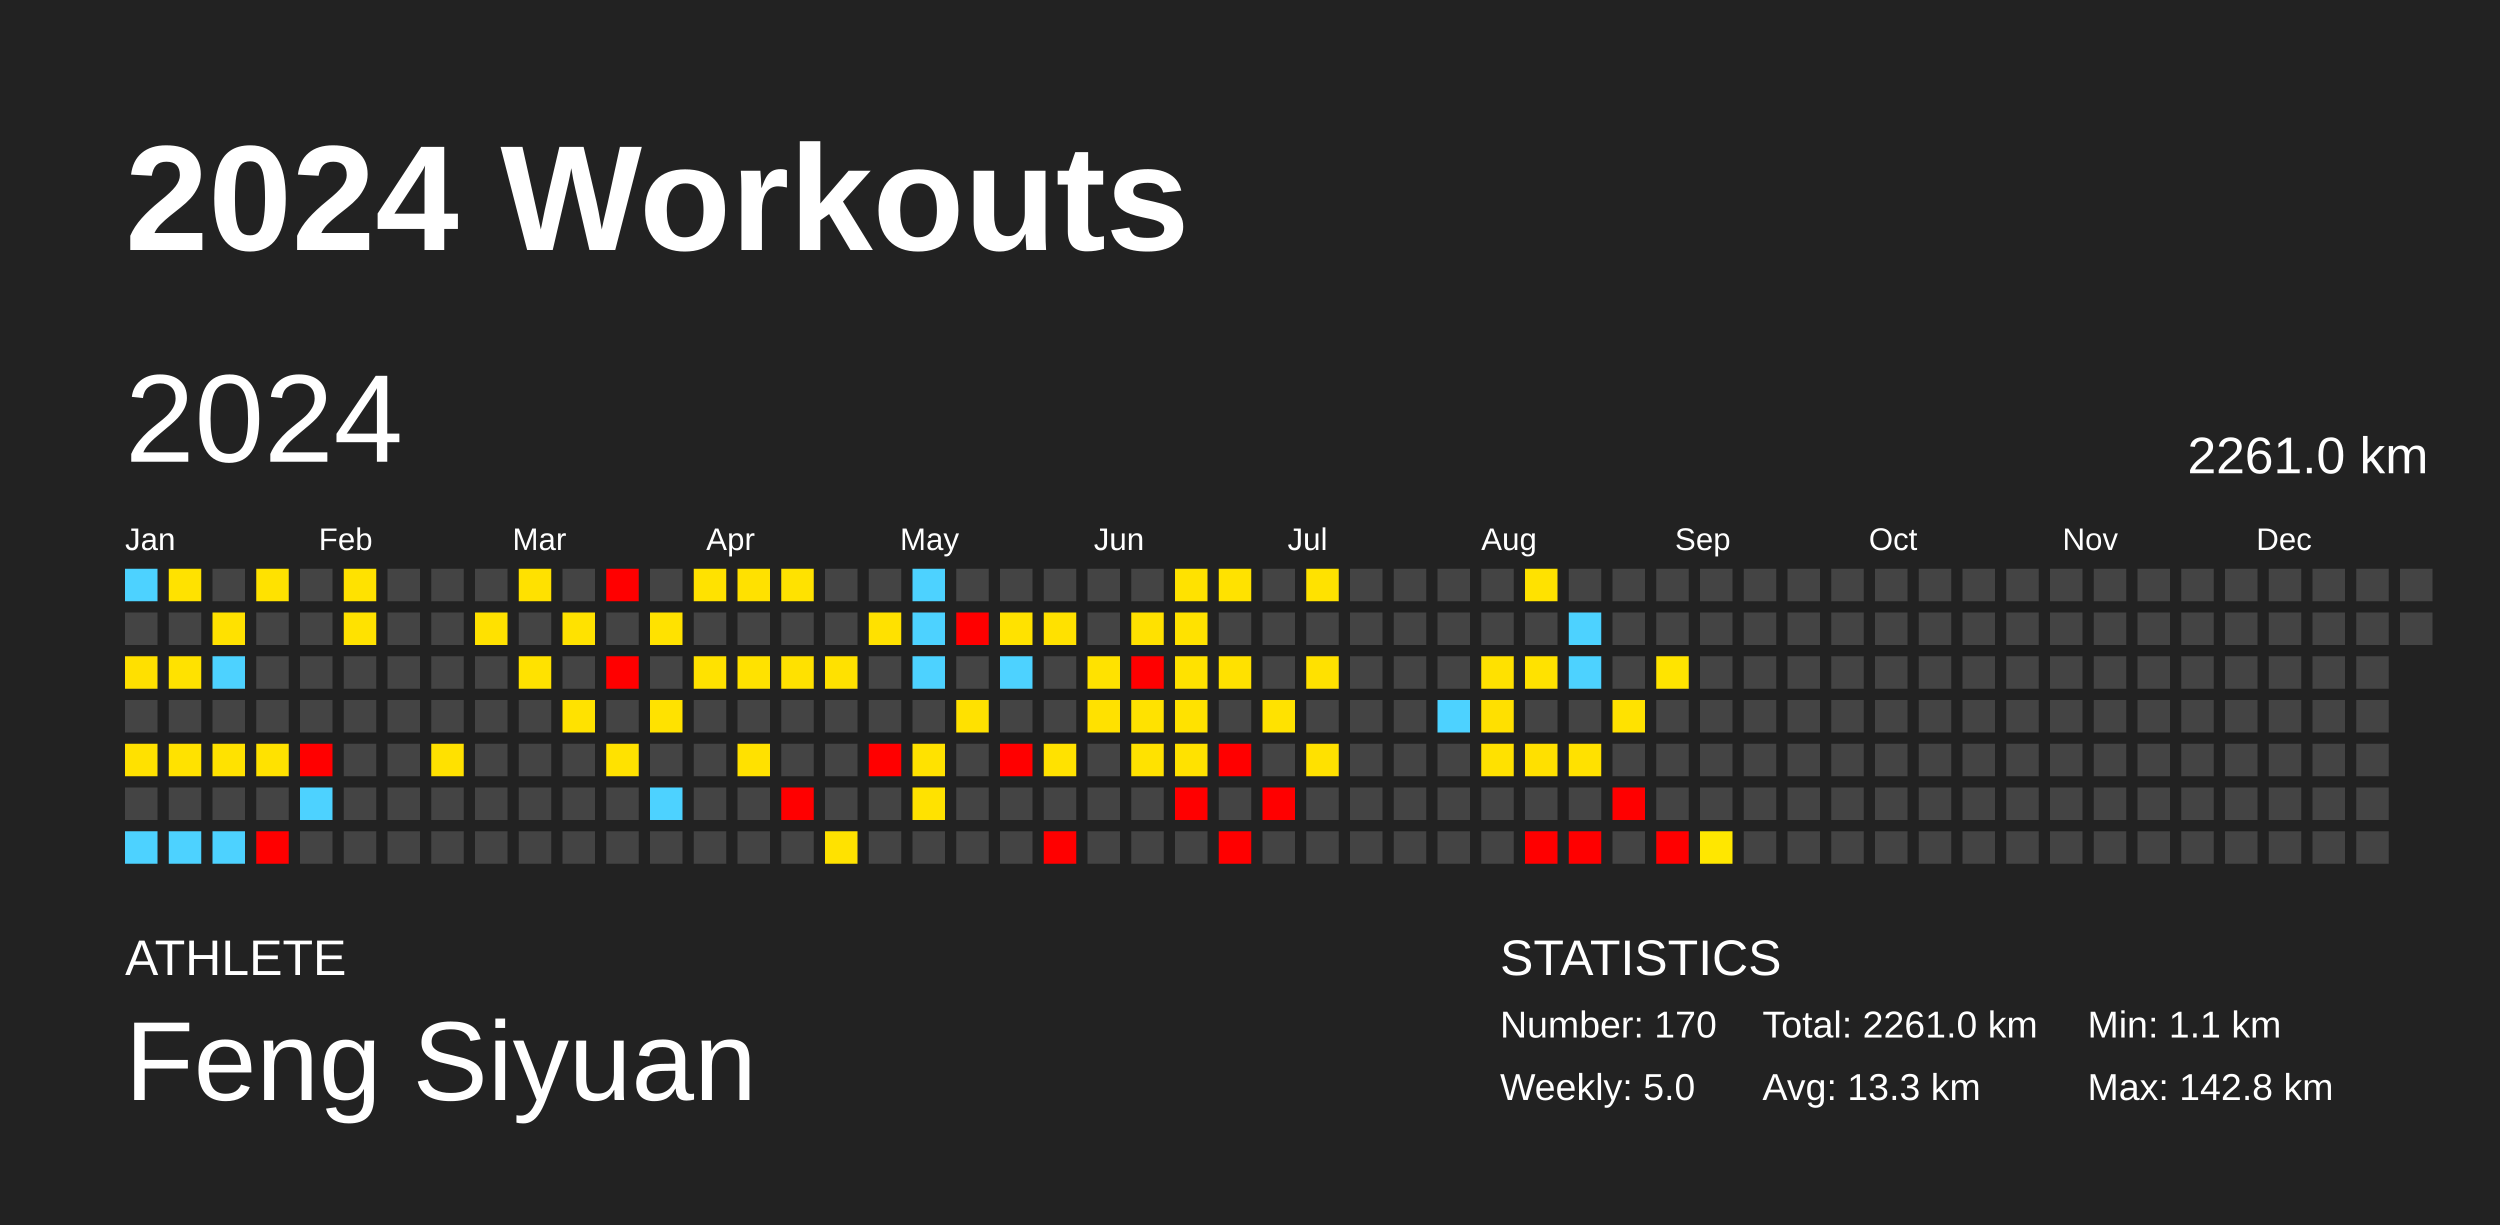
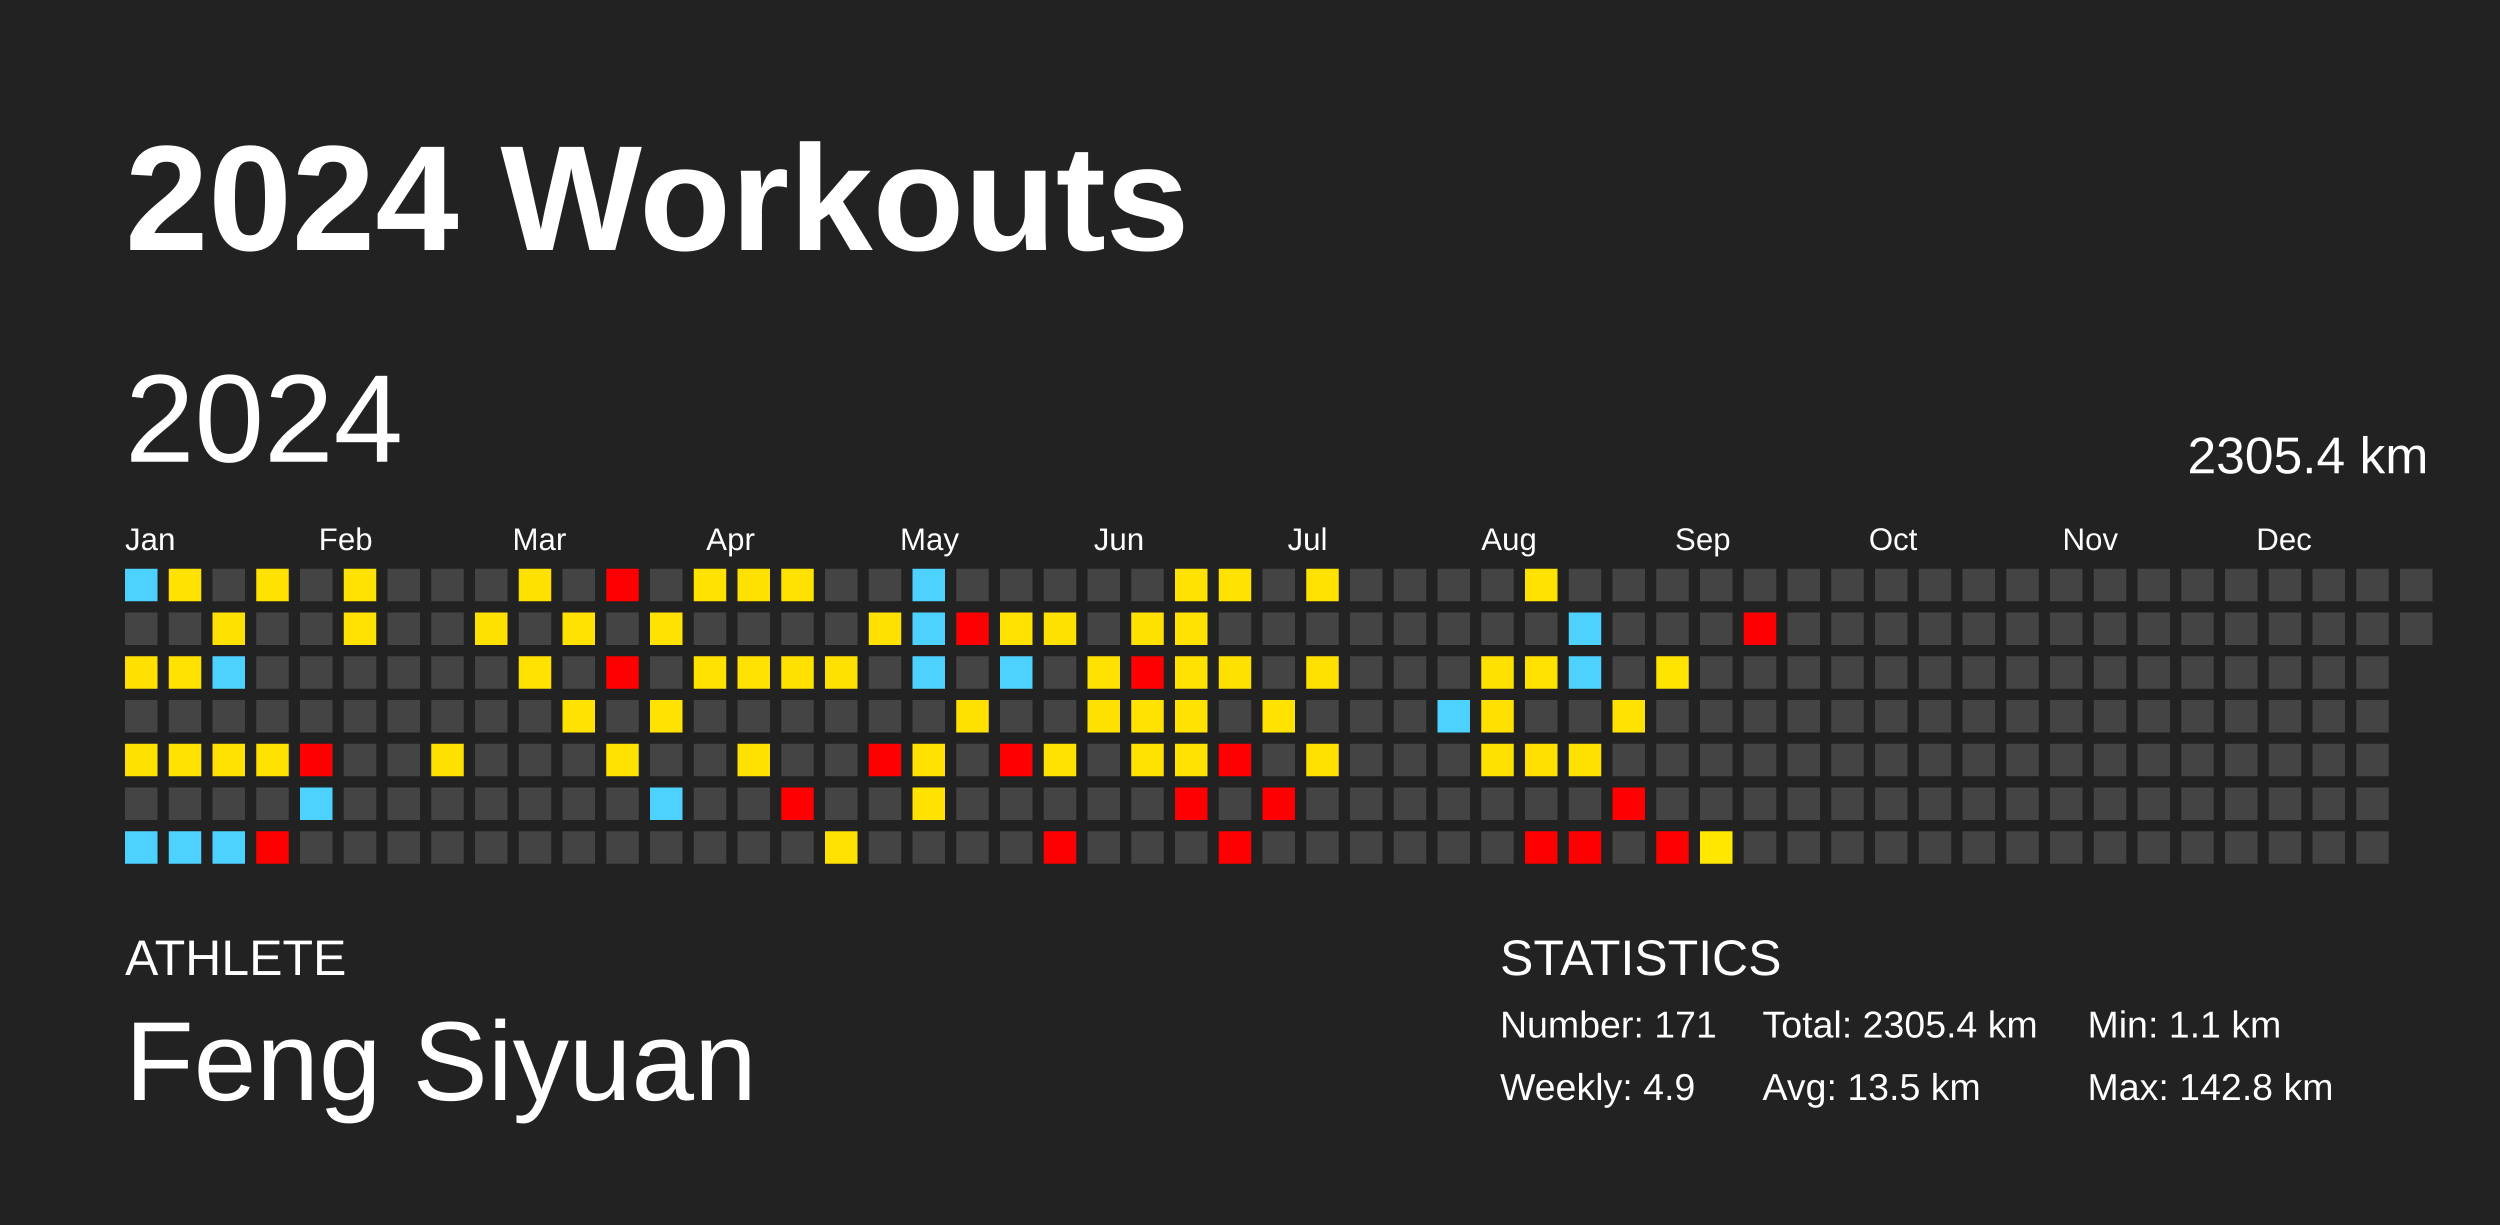
<svg xmlns="http://www.w3.org/2000/svg" baseProfile="full" height="98mm" version="1.1" viewBox="0,0,200,98" width="200mm">
  <defs />
  <rect fill="#222222" height="98" width="200" x="0" y="0" />
  <text fill="#FFFFFF" style="font-size:12px; font-family:Arial; font-weight:bold;" x="10" y="20">2024 Workouts</text>
  <text fill="#FFFFFF" style="font-size:4px; font-family:Arial" x="10" y="78">ATHLETE</text>
  <text fill="#FFFFFF" style="font-size:9px; font-family:Arial" x="10" y="88">Feng Siyuan</text>
  <text fill="#FFFFFF" style="font-size:4px; font-family:Arial" x="120" y="78">STATISTICS</text>
-   <text fill="#FFFFFF" style="font-size:3px; font-family:Arial" x="120" y="83">Number: 170</text>
-   <text fill="#FFFFFF" style="font-size:3px; font-family:Arial" x="120" y="88">Weekly: 5.0</text>
-   <text fill="#FFFFFF" style="font-size:3px; font-family:Arial" x="141" y="83">Total: 2261.0 km</text>
-   <text fill="#FFFFFF" style="font-size:3px; font-family:Arial" x="141" y="88">Avg: 13.3 km</text>
+   <text fill="#FFFFFF" style="font-size:3px; font-family:Arial" x="120" y="83">Number: 171</text>
+   <text fill="#FFFFFF" style="font-size:3px; font-family:Arial" x="120" y="88">Weekly: 4.9</text>
+   <text fill="#FFFFFF" style="font-size:3px; font-family:Arial" x="141" y="83">Total: 2305.4 km</text>
+   <text fill="#FFFFFF" style="font-size:3px; font-family:Arial" x="141" y="88">Avg: 13.5 km</text>
  <text fill="#FFFFFF" style="font-size:3px; font-family:Arial" x="167" y="83">Min: 1.1 km</text>
  <text fill="#FFFFFF" style="font-size:3px; font-family:Arial" x="167" y="88">Max: 142.8 km</text>
  <text dominant-baseline="hanging" fill="#FFFFFF" style="font-size:10.0px; font-family:Arial;" x="10" y="30">2024</text>
-   <text dominant-baseline="hanging" fill="#FFFFFF" style="font-size:4.125px; font-family:Arial;" x="175" y="35">2261.0 km</text>
+   <text dominant-baseline="hanging" fill="#FFFFFF" style="font-size:4.125px; font-family:Arial;" x="175" y="35">2305.4 km</text>
  <text fill="#FFFFFF" style="font-size:2.5px; font-family:Arial" x="10.0" y="44">Jan</text>
  <text fill="#FFFFFF" style="font-size:2.5px; font-family:Arial" x="25.5" y="44">Feb</text>
  <text fill="#FFFFFF" style="font-size:2.5px; font-family:Arial" x="41.0" y="44">Mar</text>
  <text fill="#FFFFFF" style="font-size:2.5px; font-family:Arial" x="56.5" y="44">Apr</text>
  <text fill="#FFFFFF" style="font-size:2.5px; font-family:Arial" x="72.0" y="44">May</text>
  <text fill="#FFFFFF" style="font-size:2.5px; font-family:Arial" x="87.5" y="44">Jun</text>
  <text fill="#FFFFFF" style="font-size:2.5px; font-family:Arial" x="103.0" y="44">Jul</text>
  <text fill="#FFFFFF" style="font-size:2.5px; font-family:Arial" x="118.5" y="44">Aug</text>
  <text fill="#FFFFFF" style="font-size:2.5px; font-family:Arial" x="134.0" y="44">Sep</text>
  <text fill="#FFFFFF" style="font-size:2.5px; font-family:Arial" x="149.5" y="44">Oct</text>
  <text fill="#FFFFFF" style="font-size:2.5px; font-family:Arial" x="165.0" y="44">Nov</text>
  <text fill="#FFFFFF" style="font-size:2.5px; font-family:Arial" x="180.5" y="44">Dec</text>
  <rect fill="#4dd2ff" height="2.6" width="2.6" x="10.0" y="45.5" />
  <rect fill="#444444" height="2.6" width="2.6" x="10.0" y="49.0" />
  <rect fill="#ffe000" height="2.6" width="2.6" x="10.0" y="52.5" />
  <rect fill="#444444" height="2.6" width="2.6" x="10.0" y="56.0" />
  <rect fill="#ffe100" height="2.6" width="2.6" x="10.0" y="59.5" />
  <rect fill="#444444" height="2.6" width="2.6" x="10.0" y="63.0" />
  <rect fill="#4dd2ff" height="2.6" width="2.6" x="10.0" y="66.5" />
  <rect fill="#ffe200" height="2.6" width="2.6" x="13.5" y="45.5" />
  <rect fill="#444444" height="2.6" width="2.6" x="13.5" y="49.0" />
  <rect fill="#ffe200" height="2.6" width="2.6" x="13.5" y="52.5" />
  <rect fill="#444444" height="2.6" width="2.6" x="13.5" y="56.0" />
  <rect fill="#ffe200" height="2.6" width="2.6" x="13.5" y="59.5" />
  <rect fill="#444444" height="2.6" width="2.6" x="13.5" y="63.0" />
  <rect fill="#4dd2ff" height="2.6" width="2.6" x="13.5" y="66.5" />
  <rect fill="#444444" height="2.6" width="2.6" x="17.0" y="45.5" />
  <rect fill="#ffe100" height="2.6" width="2.6" x="17.0" y="49.0" />
  <rect fill="#4dd2ff" height="2.6" width="2.6" x="17.0" y="52.5" />
  <rect fill="#444444" height="2.6" width="2.6" x="17.0" y="56.0" />
  <rect fill="#ffe200" height="2.6" width="2.6" x="17.0" y="59.5" />
  <rect fill="#444444" height="2.6" width="2.6" x="17.0" y="63.0" />
  <rect fill="#4dd2ff" height="2.6" width="2.6" x="17.0" y="66.5" />
  <rect fill="#ffe200" height="2.6" width="2.6" x="20.5" y="45.5" />
  <rect fill="#444444" height="2.6" width="2.6" x="20.5" y="49.0" />
  <rect fill="#444444" height="2.6" width="2.6" x="20.5" y="52.5" />
  <rect fill="#444444" height="2.6" width="2.6" x="20.5" y="56.0" />
  <rect fill="#ffe200" height="2.6" width="2.6" x="20.5" y="59.5" />
  <rect fill="#444444" height="2.6" width="2.6" x="20.5" y="63.0" />
  <rect fill="red" height="2.6" width="2.6" x="20.5" y="66.5" />
  <rect fill="#444444" height="2.6" width="2.6" x="24.0" y="45.5" />
  <rect fill="#444444" height="2.6" width="2.6" x="24.0" y="49.0" />
  <rect fill="#444444" height="2.6" width="2.6" x="24.0" y="52.5" />
  <rect fill="#444444" height="2.6" width="2.6" x="24.0" y="56.0" />
  <rect fill="red" height="2.6" width="2.6" x="24.0" y="59.5" />
  <rect fill="#4dd2ff" height="2.6" width="2.6" x="24.0" y="63.0" />
  <rect fill="#444444" height="2.6" width="2.6" x="24.0" y="66.5" />
  <rect fill="#ffe200" height="2.6" width="2.6" x="27.5" y="45.5" />
  <rect fill="#ffe200" height="2.6" width="2.6" x="27.5" y="49.0" />
  <rect fill="#444444" height="2.6" width="2.6" x="27.5" y="52.5" />
  <rect fill="#444444" height="2.6" width="2.6" x="27.5" y="56.0" />
  <rect fill="#444444" height="2.6" width="2.6" x="27.5" y="59.5" />
  <rect fill="#444444" height="2.6" width="2.6" x="27.5" y="63.0" />
  <rect fill="#444444" height="2.6" width="2.6" x="27.5" y="66.5" />
  <rect fill="#444444" height="2.6" width="2.6" x="31.0" y="45.5" />
  <rect fill="#444444" height="2.6" width="2.6" x="31.0" y="49.0" />
  <rect fill="#444444" height="2.6" width="2.6" x="31.0" y="52.5" />
  <rect fill="#444444" height="2.6" width="2.6" x="31.0" y="56.0" />
  <rect fill="#444444" height="2.6" width="2.6" x="31.0" y="59.5" />
  <rect fill="#444444" height="2.6" width="2.6" x="31.0" y="63.0" />
  <rect fill="#444444" height="2.6" width="2.6" x="31.0" y="66.5" />
  <rect fill="#444444" height="2.6" width="2.6" x="34.5" y="45.5" />
  <rect fill="#444444" height="2.6" width="2.6" x="34.5" y="49.0" />
  <rect fill="#444444" height="2.6" width="2.6" x="34.5" y="52.5" />
  <rect fill="#444444" height="2.6" width="2.6" x="34.5" y="56.0" />
  <rect fill="#ffe100" height="2.6" width="2.6" x="34.5" y="59.5" />
  <rect fill="#444444" height="2.6" width="2.6" x="34.5" y="63.0" />
  <rect fill="#444444" height="2.6" width="2.6" x="34.5" y="66.5" />
  <rect fill="#444444" height="2.6" width="2.6" x="38.0" y="45.5" />
  <rect fill="#ffe100" height="2.6" width="2.6" x="38.0" y="49.0" />
  <rect fill="#444444" height="2.6" width="2.6" x="38.0" y="52.5" />
  <rect fill="#444444" height="2.6" width="2.6" x="38.0" y="56.0" />
  <rect fill="#444444" height="2.6" width="2.6" x="38.0" y="59.5" />
  <rect fill="#444444" height="2.6" width="2.6" x="38.0" y="63.0" />
  <rect fill="#444444" height="2.6" width="2.6" x="38.0" y="66.5" />
  <rect fill="#ffe100" height="2.6" width="2.6" x="41.5" y="45.5" />
  <rect fill="#444444" height="2.6" width="2.6" x="41.5" y="49.0" />
  <rect fill="#ffe200" height="2.6" width="2.6" x="41.5" y="52.5" />
  <rect fill="#444444" height="2.6" width="2.6" x="41.5" y="56.0" />
  <rect fill="#444444" height="2.6" width="2.6" x="41.5" y="59.5" />
  <rect fill="#444444" height="2.6" width="2.6" x="41.5" y="63.0" />
  <rect fill="#444444" height="2.6" width="2.6" x="41.5" y="66.5" />
  <rect fill="#444444" height="2.6" width="2.6" x="45.0" y="45.5" />
  <rect fill="#ffe200" height="2.6" width="2.6" x="45.0" y="49.0" />
  <rect fill="#444444" height="2.6" width="2.6" x="45.0" y="52.5" />
  <rect fill="#ffe200" height="2.6" width="2.6" x="45.0" y="56.0" />
  <rect fill="#444444" height="2.6" width="2.6" x="45.0" y="59.5" />
  <rect fill="#444444" height="2.6" width="2.6" x="45.0" y="63.0" />
  <rect fill="#444444" height="2.6" width="2.6" x="45.0" y="66.5" />
  <rect fill="red" height="2.6" width="2.6" x="48.5" y="45.5" />
  <rect fill="#444444" height="2.6" width="2.6" x="48.5" y="49.0" />
  <rect fill="red" height="2.6" width="2.6" x="48.5" y="52.5" />
  <rect fill="#444444" height="2.6" width="2.6" x="48.5" y="56.0" />
  <rect fill="#ffe200" height="2.6" width="2.6" x="48.5" y="59.5" />
  <rect fill="#444444" height="2.6" width="2.6" x="48.5" y="63.0" />
  <rect fill="#444444" height="2.6" width="2.6" x="48.5" y="66.5" />
  <rect fill="#444444" height="2.6" width="2.6" x="52.0" y="45.5" />
  <rect fill="#ffe200" height="2.6" width="2.6" x="52.0" y="49.0" />
  <rect fill="#444444" height="2.6" width="2.6" x="52.0" y="52.5" />
  <rect fill="#ffe200" height="2.6" width="2.6" x="52.0" y="56.0" />
  <rect fill="#444444" height="2.6" width="2.6" x="52.0" y="59.5" />
  <rect fill="#4dd2ff" height="2.6" width="2.6" x="52.0" y="63.0" />
  <rect fill="#444444" height="2.6" width="2.6" x="52.0" y="66.5" />
  <rect fill="#ffe200" height="2.6" width="2.6" x="55.5" y="45.5" />
  <rect fill="#444444" height="2.6" width="2.6" x="55.5" y="49.0" />
  <rect fill="#ffe200" height="2.6" width="2.6" x="55.5" y="52.5" />
  <rect fill="#444444" height="2.6" width="2.6" x="55.5" y="56.0" />
  <rect fill="#444444" height="2.6" width="2.6" x="55.5" y="59.5" />
  <rect fill="#444444" height="2.6" width="2.6" x="55.5" y="63.0" />
  <rect fill="#444444" height="2.6" width="2.6" x="55.5" y="66.5" />
  <rect fill="#ffe100" height="2.6" width="2.6" x="59.0" y="45.5" />
  <rect fill="#444444" height="2.6" width="2.6" x="59.0" y="49.0" />
  <rect fill="#ffe200" height="2.6" width="2.6" x="59.0" y="52.5" />
  <rect fill="#444444" height="2.6" width="2.6" x="59.0" y="56.0" />
  <rect fill="#ffe100" height="2.6" width="2.6" x="59.0" y="59.5" />
  <rect fill="#444444" height="2.6" width="2.6" x="59.0" y="63.0" />
  <rect fill="#444444" height="2.6" width="2.6" x="59.0" y="66.5" />
  <rect fill="#ffe200" height="2.6" width="2.6" x="62.5" y="45.5" />
  <rect fill="#444444" height="2.6" width="2.6" x="62.5" y="49.0" />
  <rect fill="#ffe100" height="2.6" width="2.6" x="62.5" y="52.5" />
  <rect fill="#444444" height="2.6" width="2.6" x="62.5" y="56.0" />
  <rect fill="#444444" height="2.6" width="2.6" x="62.5" y="59.5" />
  <rect fill="red" height="2.6" width="2.6" x="62.5" y="63.0" />
  <rect fill="#444444" height="2.6" width="2.6" x="62.5" y="66.5" />
  <rect fill="#444444" height="2.6" width="2.6" x="66.0" y="45.5" />
  <rect fill="#444444" height="2.6" width="2.6" x="66.0" y="49.0" />
  <rect fill="#ffe100" height="2.6" width="2.6" x="66.0" y="52.5" />
  <rect fill="#444444" height="2.6" width="2.6" x="66.0" y="56.0" />
  <rect fill="#444444" height="2.6" width="2.6" x="66.0" y="59.5" />
  <rect fill="#444444" height="2.6" width="2.6" x="66.0" y="63.0" />
  <rect fill="#ffe200" height="2.6" width="2.6" x="66.0" y="66.5" />
  <rect fill="#444444" height="2.6" width="2.6" x="69.5" y="45.5" />
  <rect fill="#ffe100" height="2.6" width="2.6" x="69.5" y="49.0" />
  <rect fill="#444444" height="2.6" width="2.6" x="69.5" y="52.5" />
  <rect fill="#444444" height="2.6" width="2.6" x="69.5" y="56.0" />
  <rect fill="red" height="2.6" width="2.6" x="69.5" y="59.5" />
  <rect fill="#444444" height="2.6" width="2.6" x="69.5" y="63.0" />
  <rect fill="#444444" height="2.6" width="2.6" x="69.5" y="66.5" />
  <rect fill="#4dd2ff" height="2.6" width="2.6" x="73.0" y="45.5" />
  <rect fill="#4dd2ff" height="2.6" width="2.6" x="73.0" y="49.0" />
  <rect fill="#4dd2ff" height="2.6" width="2.6" x="73.0" y="52.5" />
  <rect fill="#444444" height="2.6" width="2.6" x="73.0" y="56.0" />
  <rect fill="#ffe200" height="2.6" width="2.6" x="73.0" y="59.5" />
  <rect fill="#ffe200" height="2.6" width="2.6" x="73.0" y="63.0" />
  <rect fill="#444444" height="2.6" width="2.6" x="73.0" y="66.5" />
  <rect fill="#444444" height="2.6" width="2.6" x="76.5" y="45.5" />
  <rect fill="red" height="2.6" width="2.6" x="76.5" y="49.0" />
  <rect fill="#444444" height="2.6" width="2.6" x="76.5" y="52.5" />
  <rect fill="#ffe100" height="2.6" width="2.6" x="76.5" y="56.0" />
  <rect fill="#444444" height="2.6" width="2.6" x="76.5" y="59.5" />
  <rect fill="#444444" height="2.6" width="2.6" x="76.5" y="63.0" />
  <rect fill="#444444" height="2.6" width="2.6" x="76.5" y="66.5" />
  <rect fill="#444444" height="2.6" width="2.6" x="80.0" y="45.5" />
  <rect fill="#ffe200" height="2.6" width="2.6" x="80.0" y="49.0" />
  <rect fill="#4dd2ff" height="2.6" width="2.6" x="80.0" y="52.5" />
  <rect fill="#444444" height="2.6" width="2.6" x="80.0" y="56.0" />
  <rect fill="red" height="2.6" width="2.6" x="80.0" y="59.5" />
  <rect fill="#444444" height="2.6" width="2.6" x="80.0" y="63.0" />
  <rect fill="#444444" height="2.6" width="2.6" x="80.0" y="66.5" />
  <rect fill="#444444" height="2.6" width="2.6" x="83.5" y="45.5" />
  <rect fill="#ffe100" height="2.6" width="2.6" x="83.5" y="49.0" />
  <rect fill="#444444" height="2.6" width="2.6" x="83.5" y="52.5" />
  <rect fill="#444444" height="2.6" width="2.6" x="83.5" y="56.0" />
  <rect fill="#ffe200" height="2.6" width="2.6" x="83.5" y="59.5" />
  <rect fill="#444444" height="2.6" width="2.6" x="83.5" y="63.0" />
  <rect fill="red" height="2.6" width="2.6" x="83.5" y="66.5" />
  <rect fill="#444444" height="2.6" width="2.6" x="87.0" y="45.5" />
  <rect fill="#444444" height="2.6" width="2.6" x="87.0" y="49.0" />
  <rect fill="#ffe200" height="2.6" width="2.6" x="87.0" y="52.5" />
  <rect fill="#ffe100" height="2.6" width="2.6" x="87.0" y="56.0" />
  <rect fill="#444444" height="2.6" width="2.6" x="87.0" y="59.5" />
  <rect fill="#444444" height="2.6" width="2.6" x="87.0" y="63.0" />
  <rect fill="#444444" height="2.6" width="2.6" x="87.0" y="66.5" />
  <rect fill="#444444" height="2.6" width="2.6" x="90.5" y="45.5" />
  <rect fill="#ffe100" height="2.6" width="2.6" x="90.5" y="49.0" />
  <rect fill="red" height="2.6" width="2.6" x="90.5" y="52.5" />
  <rect fill="#ffe200" height="2.6" width="2.6" x="90.5" y="56.0" />
  <rect fill="#ffe200" height="2.6" width="2.6" x="90.5" y="59.5" />
  <rect fill="#444444" height="2.6" width="2.6" x="90.5" y="63.0" />
  <rect fill="#444444" height="2.6" width="2.6" x="90.5" y="66.5" />
  <rect fill="#ffe200" height="2.6" width="2.6" x="94.0" y="45.5" />
  <rect fill="#ffe200" height="2.6" width="2.6" x="94.0" y="49.0" />
  <rect fill="#ffe200" height="2.6" width="2.6" x="94.0" y="52.5" />
  <rect fill="#ffe200" height="2.6" width="2.6" x="94.0" y="56.0" />
  <rect fill="#ffe200" height="2.6" width="2.6" x="94.0" y="59.5" />
  <rect fill="red" height="2.6" width="2.6" x="94.0" y="63.0" />
  <rect fill="#444444" height="2.6" width="2.6" x="94.0" y="66.5" />
  <rect fill="#ffe200" height="2.6" width="2.6" x="97.5" y="45.5" />
  <rect fill="#444444" height="2.6" width="2.6" x="97.5" y="49.0" />
  <rect fill="#ffe100" height="2.6" width="2.6" x="97.5" y="52.5" />
  <rect fill="#444444" height="2.6" width="2.6" x="97.5" y="56.0" />
  <rect fill="red" height="2.6" width="2.6" x="97.5" y="59.5" />
  <rect fill="#444444" height="2.6" width="2.6" x="97.5" y="63.0" />
  <rect fill="red" height="2.6" width="2.6" x="97.5" y="66.5" />
  <rect fill="#444444" height="2.6" width="2.6" x="101.0" y="45.5" />
  <rect fill="#444444" height="2.6" width="2.6" x="101.0" y="49.0" />
  <rect fill="#444444" height="2.6" width="2.6" x="101.0" y="52.5" />
  <rect fill="#ffe200" height="2.6" width="2.6" x="101.0" y="56.0" />
  <rect fill="#444444" height="2.6" width="2.6" x="101.0" y="59.5" />
  <rect fill="red" height="2.6" width="2.6" x="101.0" y="63.0" />
  <rect fill="#444444" height="2.6" width="2.6" x="101.0" y="66.5" />
  <rect fill="#ffe200" height="2.6" width="2.6" x="104.5" y="45.5" />
  <rect fill="#444444" height="2.6" width="2.6" x="104.5" y="49.0" />
  <rect fill="#ffe100" height="2.6" width="2.6" x="104.5" y="52.5" />
  <rect fill="#444444" height="2.6" width="2.6" x="104.5" y="56.0" />
  <rect fill="#ffe100" height="2.6" width="2.6" x="104.5" y="59.5" />
  <rect fill="#444444" height="2.6" width="2.6" x="104.5" y="63.0" />
  <rect fill="#444444" height="2.6" width="2.6" x="104.5" y="66.5" />
  <rect fill="#444444" height="2.6" width="2.6" x="108.0" y="45.5" />
  <rect fill="#444444" height="2.6" width="2.6" x="108.0" y="49.0" />
  <rect fill="#444444" height="2.6" width="2.6" x="108.0" y="52.5" />
  <rect fill="#444444" height="2.6" width="2.6" x="108.0" y="56.0" />
  <rect fill="#444444" height="2.6" width="2.6" x="108.0" y="59.5" />
  <rect fill="#444444" height="2.6" width="2.6" x="108.0" y="63.0" />
  <rect fill="#444444" height="2.6" width="2.6" x="108.0" y="66.5" />
  <rect fill="#444444" height="2.6" width="2.6" x="111.5" y="45.5" />
  <rect fill="#444444" height="2.6" width="2.6" x="111.5" y="49.0" />
  <rect fill="#444444" height="2.6" width="2.6" x="111.5" y="52.5" />
  <rect fill="#444444" height="2.6" width="2.6" x="111.5" y="56.0" />
  <rect fill="#444444" height="2.6" width="2.6" x="111.5" y="59.5" />
  <rect fill="#444444" height="2.6" width="2.6" x="111.5" y="63.0" />
  <rect fill="#444444" height="2.6" width="2.6" x="111.5" y="66.5" />
  <rect fill="#444444" height="2.6" width="2.6" x="115.0" y="45.5" />
  <rect fill="#444444" height="2.6" width="2.6" x="115.0" y="49.0" />
  <rect fill="#444444" height="2.6" width="2.6" x="115.0" y="52.5" />
  <rect fill="#4dd2ff" height="2.6" width="2.6" x="115.0" y="56.0" />
  <rect fill="#444444" height="2.6" width="2.6" x="115.0" y="59.5" />
  <rect fill="#444444" height="2.6" width="2.6" x="115.0" y="63.0" />
  <rect fill="#444444" height="2.6" width="2.6" x="115.0" y="66.5" />
  <rect fill="#444444" height="2.6" width="2.6" x="118.5" y="45.5" />
  <rect fill="#444444" height="2.6" width="2.6" x="118.5" y="49.0" />
  <rect fill="#ffe100" height="2.6" width="2.6" x="118.5" y="52.5" />
  <rect fill="#ffe000" height="2.6" width="2.6" x="118.5" y="56.0" />
  <rect fill="#ffe100" height="2.6" width="2.6" x="118.5" y="59.5" />
  <rect fill="#444444" height="2.6" width="2.6" x="118.5" y="63.0" />
  <rect fill="#444444" height="2.6" width="2.6" x="118.5" y="66.5" />
  <rect fill="#ffe200" height="2.6" width="2.6" x="122.0" y="45.5" />
  <rect fill="#444444" height="2.6" width="2.6" x="122.0" y="49.0" />
  <rect fill="#ffe200" height="2.6" width="2.6" x="122.0" y="52.5" />
  <rect fill="#444444" height="2.6" width="2.6" x="122.0" y="56.0" />
  <rect fill="#ffe000" height="2.6" width="2.6" x="122.0" y="59.5" />
  <rect fill="#444444" height="2.6" width="2.6" x="122.0" y="63.0" />
  <rect fill="red" height="2.6" width="2.6" x="122.0" y="66.5" />
  <rect fill="#444444" height="2.6" width="2.6" x="125.5" y="45.5" />
  <rect fill="#4dd2ff" height="2.6" width="2.6" x="125.5" y="49.0" />
  <rect fill="#4dd2ff" height="2.6" width="2.6" x="125.5" y="52.5" />
  <rect fill="#444444" height="2.6" width="2.6" x="125.5" y="56.0" />
  <rect fill="#ffe100" height="2.6" width="2.6" x="125.5" y="59.5" />
  <rect fill="#444444" height="2.6" width="2.6" x="125.5" y="63.0" />
  <rect fill="red" height="2.6" width="2.6" x="125.5" y="66.5" />
  <rect fill="#444444" height="2.6" width="2.6" x="129.0" y="45.5" />
  <rect fill="#444444" height="2.6" width="2.6" x="129.0" y="49.0" />
  <rect fill="#444444" height="2.6" width="2.6" x="129.0" y="52.5" />
  <rect fill="#ffe200" height="2.6" width="2.6" x="129.0" y="56.0" />
  <rect fill="#444444" height="2.6" width="2.6" x="129.0" y="59.5" />
  <rect fill="red" height="2.6" width="2.6" x="129.0" y="63.0" />
  <rect fill="#444444" height="2.6" width="2.6" x="129.0" y="66.5" />
  <rect fill="#444444" height="2.6" width="2.6" x="132.5" y="45.5" />
  <rect fill="#444444" height="2.6" width="2.6" x="132.5" y="49.0" />
  <rect fill="#ffe400" height="2.6" width="2.6" x="132.5" y="52.5" />
  <rect fill="#444444" height="2.6" width="2.6" x="132.5" y="56.0" />
  <rect fill="#444444" height="2.6" width="2.6" x="132.5" y="59.5" />
  <rect fill="#444444" height="2.6" width="2.6" x="132.5" y="63.0" />
  <rect fill="red" height="2.6" width="2.6" x="132.5" y="66.5" />
  <rect fill="#444444" height="2.6" width="2.6" x="136.0" y="45.5" />
  <rect fill="#444444" height="2.6" width="2.6" x="136.0" y="49.0" />
  <rect fill="#444444" height="2.6" width="2.6" x="136.0" y="52.5" />
  <rect fill="#444444" height="2.6" width="2.6" x="136.0" y="56.0" />
  <rect fill="#444444" height="2.6" width="2.6" x="136.0" y="59.5" />
  <rect fill="#444444" height="2.6" width="2.6" x="136.0" y="63.0" />
  <rect fill="#ffe700" height="2.6" width="2.6" x="136.0" y="66.5" />
  <rect fill="#444444" height="2.6" width="2.6" x="139.5" y="45.5" />
-   <rect fill="#444444" height="2.6" width="2.6" x="139.5" y="49.0" />
+   <rect fill="red" height="2.6" width="2.6" x="139.5" y="49.0" />
  <rect fill="#444444" height="2.6" width="2.6" x="139.5" y="52.5" />
  <rect fill="#444444" height="2.6" width="2.6" x="139.5" y="56.0" />
  <rect fill="#444444" height="2.6" width="2.6" x="139.5" y="59.5" />
  <rect fill="#444444" height="2.6" width="2.6" x="139.5" y="63.0" />
  <rect fill="#444444" height="2.6" width="2.6" x="139.5" y="66.5" />
  <rect fill="#444444" height="2.6" width="2.6" x="143.0" y="45.5" />
  <rect fill="#444444" height="2.6" width="2.6" x="143.0" y="49.0" />
  <rect fill="#444444" height="2.6" width="2.6" x="143.0" y="52.5" />
  <rect fill="#444444" height="2.6" width="2.6" x="143.0" y="56.0" />
  <rect fill="#444444" height="2.6" width="2.6" x="143.0" y="59.5" />
  <rect fill="#444444" height="2.6" width="2.6" x="143.0" y="63.0" />
  <rect fill="#444444" height="2.6" width="2.6" x="143.0" y="66.5" />
  <rect fill="#444444" height="2.6" width="2.6" x="146.5" y="45.5" />
  <rect fill="#444444" height="2.6" width="2.6" x="146.5" y="49.0" />
  <rect fill="#444444" height="2.6" width="2.6" x="146.5" y="52.5" />
  <rect fill="#444444" height="2.6" width="2.6" x="146.5" y="56.0" />
  <rect fill="#444444" height="2.6" width="2.6" x="146.5" y="59.5" />
  <rect fill="#444444" height="2.6" width="2.6" x="146.5" y="63.0" />
  <rect fill="#444444" height="2.6" width="2.6" x="146.5" y="66.5" />
  <rect fill="#444444" height="2.6" width="2.6" x="150.0" y="45.5" />
  <rect fill="#444444" height="2.6" width="2.6" x="150.0" y="49.0" />
  <rect fill="#444444" height="2.6" width="2.6" x="150.0" y="52.5" />
  <rect fill="#444444" height="2.6" width="2.6" x="150.0" y="56.0" />
  <rect fill="#444444" height="2.6" width="2.6" x="150.0" y="59.5" />
  <rect fill="#444444" height="2.6" width="2.6" x="150.0" y="63.0" />
  <rect fill="#444444" height="2.6" width="2.6" x="150.0" y="66.5" />
  <rect fill="#444444" height="2.6" width="2.6" x="153.5" y="45.5" />
  <rect fill="#444444" height="2.6" width="2.6" x="153.5" y="49.0" />
  <rect fill="#444444" height="2.6" width="2.6" x="153.5" y="52.5" />
  <rect fill="#444444" height="2.6" width="2.6" x="153.5" y="56.0" />
  <rect fill="#444444" height="2.6" width="2.6" x="153.5" y="59.5" />
  <rect fill="#444444" height="2.6" width="2.6" x="153.5" y="63.0" />
  <rect fill="#444444" height="2.6" width="2.6" x="153.5" y="66.5" />
  <rect fill="#444444" height="2.6" width="2.6" x="157.0" y="45.5" />
  <rect fill="#444444" height="2.6" width="2.6" x="157.0" y="49.0" />
  <rect fill="#444444" height="2.6" width="2.6" x="157.0" y="52.5" />
  <rect fill="#444444" height="2.6" width="2.6" x="157.0" y="56.0" />
  <rect fill="#444444" height="2.6" width="2.6" x="157.0" y="59.5" />
  <rect fill="#444444" height="2.6" width="2.6" x="157.0" y="63.0" />
  <rect fill="#444444" height="2.6" width="2.6" x="157.0" y="66.5" />
  <rect fill="#444444" height="2.6" width="2.6" x="160.5" y="45.5" />
  <rect fill="#444444" height="2.6" width="2.6" x="160.5" y="49.0" />
  <rect fill="#444444" height="2.6" width="2.6" x="160.5" y="52.5" />
  <rect fill="#444444" height="2.6" width="2.6" x="160.5" y="56.0" />
  <rect fill="#444444" height="2.6" width="2.6" x="160.5" y="59.5" />
  <rect fill="#444444" height="2.6" width="2.6" x="160.5" y="63.0" />
  <rect fill="#444444" height="2.6" width="2.6" x="160.5" y="66.5" />
  <rect fill="#444444" height="2.6" width="2.6" x="164.0" y="45.5" />
  <rect fill="#444444" height="2.6" width="2.6" x="164.0" y="49.0" />
  <rect fill="#444444" height="2.6" width="2.6" x="164.0" y="52.5" />
  <rect fill="#444444" height="2.6" width="2.6" x="164.0" y="56.0" />
  <rect fill="#444444" height="2.6" width="2.6" x="164.0" y="59.5" />
  <rect fill="#444444" height="2.6" width="2.6" x="164.0" y="63.0" />
  <rect fill="#444444" height="2.6" width="2.6" x="164.0" y="66.5" />
  <rect fill="#444444" height="2.6" width="2.6" x="167.5" y="45.5" />
  <rect fill="#444444" height="2.6" width="2.6" x="167.5" y="49.0" />
  <rect fill="#444444" height="2.6" width="2.6" x="167.5" y="52.5" />
  <rect fill="#444444" height="2.6" width="2.6" x="167.5" y="56.0" />
  <rect fill="#444444" height="2.6" width="2.6" x="167.5" y="59.5" />
  <rect fill="#444444" height="2.6" width="2.6" x="167.5" y="63.0" />
  <rect fill="#444444" height="2.6" width="2.6" x="167.5" y="66.5" />
  <rect fill="#444444" height="2.6" width="2.6" x="171.0" y="45.5" />
  <rect fill="#444444" height="2.6" width="2.6" x="171.0" y="49.0" />
  <rect fill="#444444" height="2.6" width="2.6" x="171.0" y="52.5" />
  <rect fill="#444444" height="2.6" width="2.6" x="171.0" y="56.0" />
  <rect fill="#444444" height="2.6" width="2.6" x="171.0" y="59.5" />
  <rect fill="#444444" height="2.6" width="2.6" x="171.0" y="63.0" />
  <rect fill="#444444" height="2.6" width="2.6" x="171.0" y="66.5" />
  <rect fill="#444444" height="2.6" width="2.6" x="174.5" y="45.5" />
  <rect fill="#444444" height="2.6" width="2.6" x="174.5" y="49.0" />
  <rect fill="#444444" height="2.6" width="2.6" x="174.5" y="52.5" />
  <rect fill="#444444" height="2.6" width="2.6" x="174.5" y="56.0" />
  <rect fill="#444444" height="2.6" width="2.6" x="174.5" y="59.5" />
  <rect fill="#444444" height="2.6" width="2.6" x="174.5" y="63.0" />
  <rect fill="#444444" height="2.6" width="2.6" x="174.5" y="66.5" />
  <rect fill="#444444" height="2.6" width="2.6" x="178.0" y="45.5" />
  <rect fill="#444444" height="2.6" width="2.6" x="178.0" y="49.0" />
  <rect fill="#444444" height="2.6" width="2.6" x="178.0" y="52.5" />
  <rect fill="#444444" height="2.6" width="2.6" x="178.0" y="56.0" />
  <rect fill="#444444" height="2.6" width="2.6" x="178.0" y="59.5" />
  <rect fill="#444444" height="2.6" width="2.6" x="178.0" y="63.0" />
  <rect fill="#444444" height="2.6" width="2.6" x="178.0" y="66.5" />
  <rect fill="#444444" height="2.6" width="2.6" x="181.5" y="45.5" />
  <rect fill="#444444" height="2.6" width="2.6" x="181.5" y="49.0" />
  <rect fill="#444444" height="2.6" width="2.6" x="181.5" y="52.5" />
  <rect fill="#444444" height="2.6" width="2.6" x="181.5" y="56.0" />
  <rect fill="#444444" height="2.6" width="2.6" x="181.5" y="59.5" />
  <rect fill="#444444" height="2.6" width="2.6" x="181.5" y="63.0" />
  <rect fill="#444444" height="2.6" width="2.6" x="181.5" y="66.5" />
  <rect fill="#444444" height="2.6" width="2.6" x="185.0" y="45.5" />
  <rect fill="#444444" height="2.6" width="2.6" x="185.0" y="49.0" />
  <rect fill="#444444" height="2.6" width="2.6" x="185.0" y="52.5" />
  <rect fill="#444444" height="2.6" width="2.6" x="185.0" y="56.0" />
  <rect fill="#444444" height="2.6" width="2.6" x="185.0" y="59.5" />
  <rect fill="#444444" height="2.6" width="2.6" x="185.0" y="63.0" />
  <rect fill="#444444" height="2.6" width="2.6" x="185.0" y="66.5" />
  <rect fill="#444444" height="2.6" width="2.6" x="188.5" y="45.5" />
  <rect fill="#444444" height="2.6" width="2.6" x="188.5" y="49.0" />
  <rect fill="#444444" height="2.6" width="2.6" x="188.5" y="52.5" />
  <rect fill="#444444" height="2.6" width="2.6" x="188.5" y="56.0" />
  <rect fill="#444444" height="2.6" width="2.6" x="188.5" y="59.5" />
  <rect fill="#444444" height="2.6" width="2.6" x="188.5" y="63.0" />
  <rect fill="#444444" height="2.6" width="2.6" x="188.5" y="66.5" />
  <rect fill="#444444" height="2.6" width="2.6" x="192.0" y="45.5" />
  <rect fill="#444444" height="2.6" width="2.6" x="192.0" y="49.0" />
</svg>
